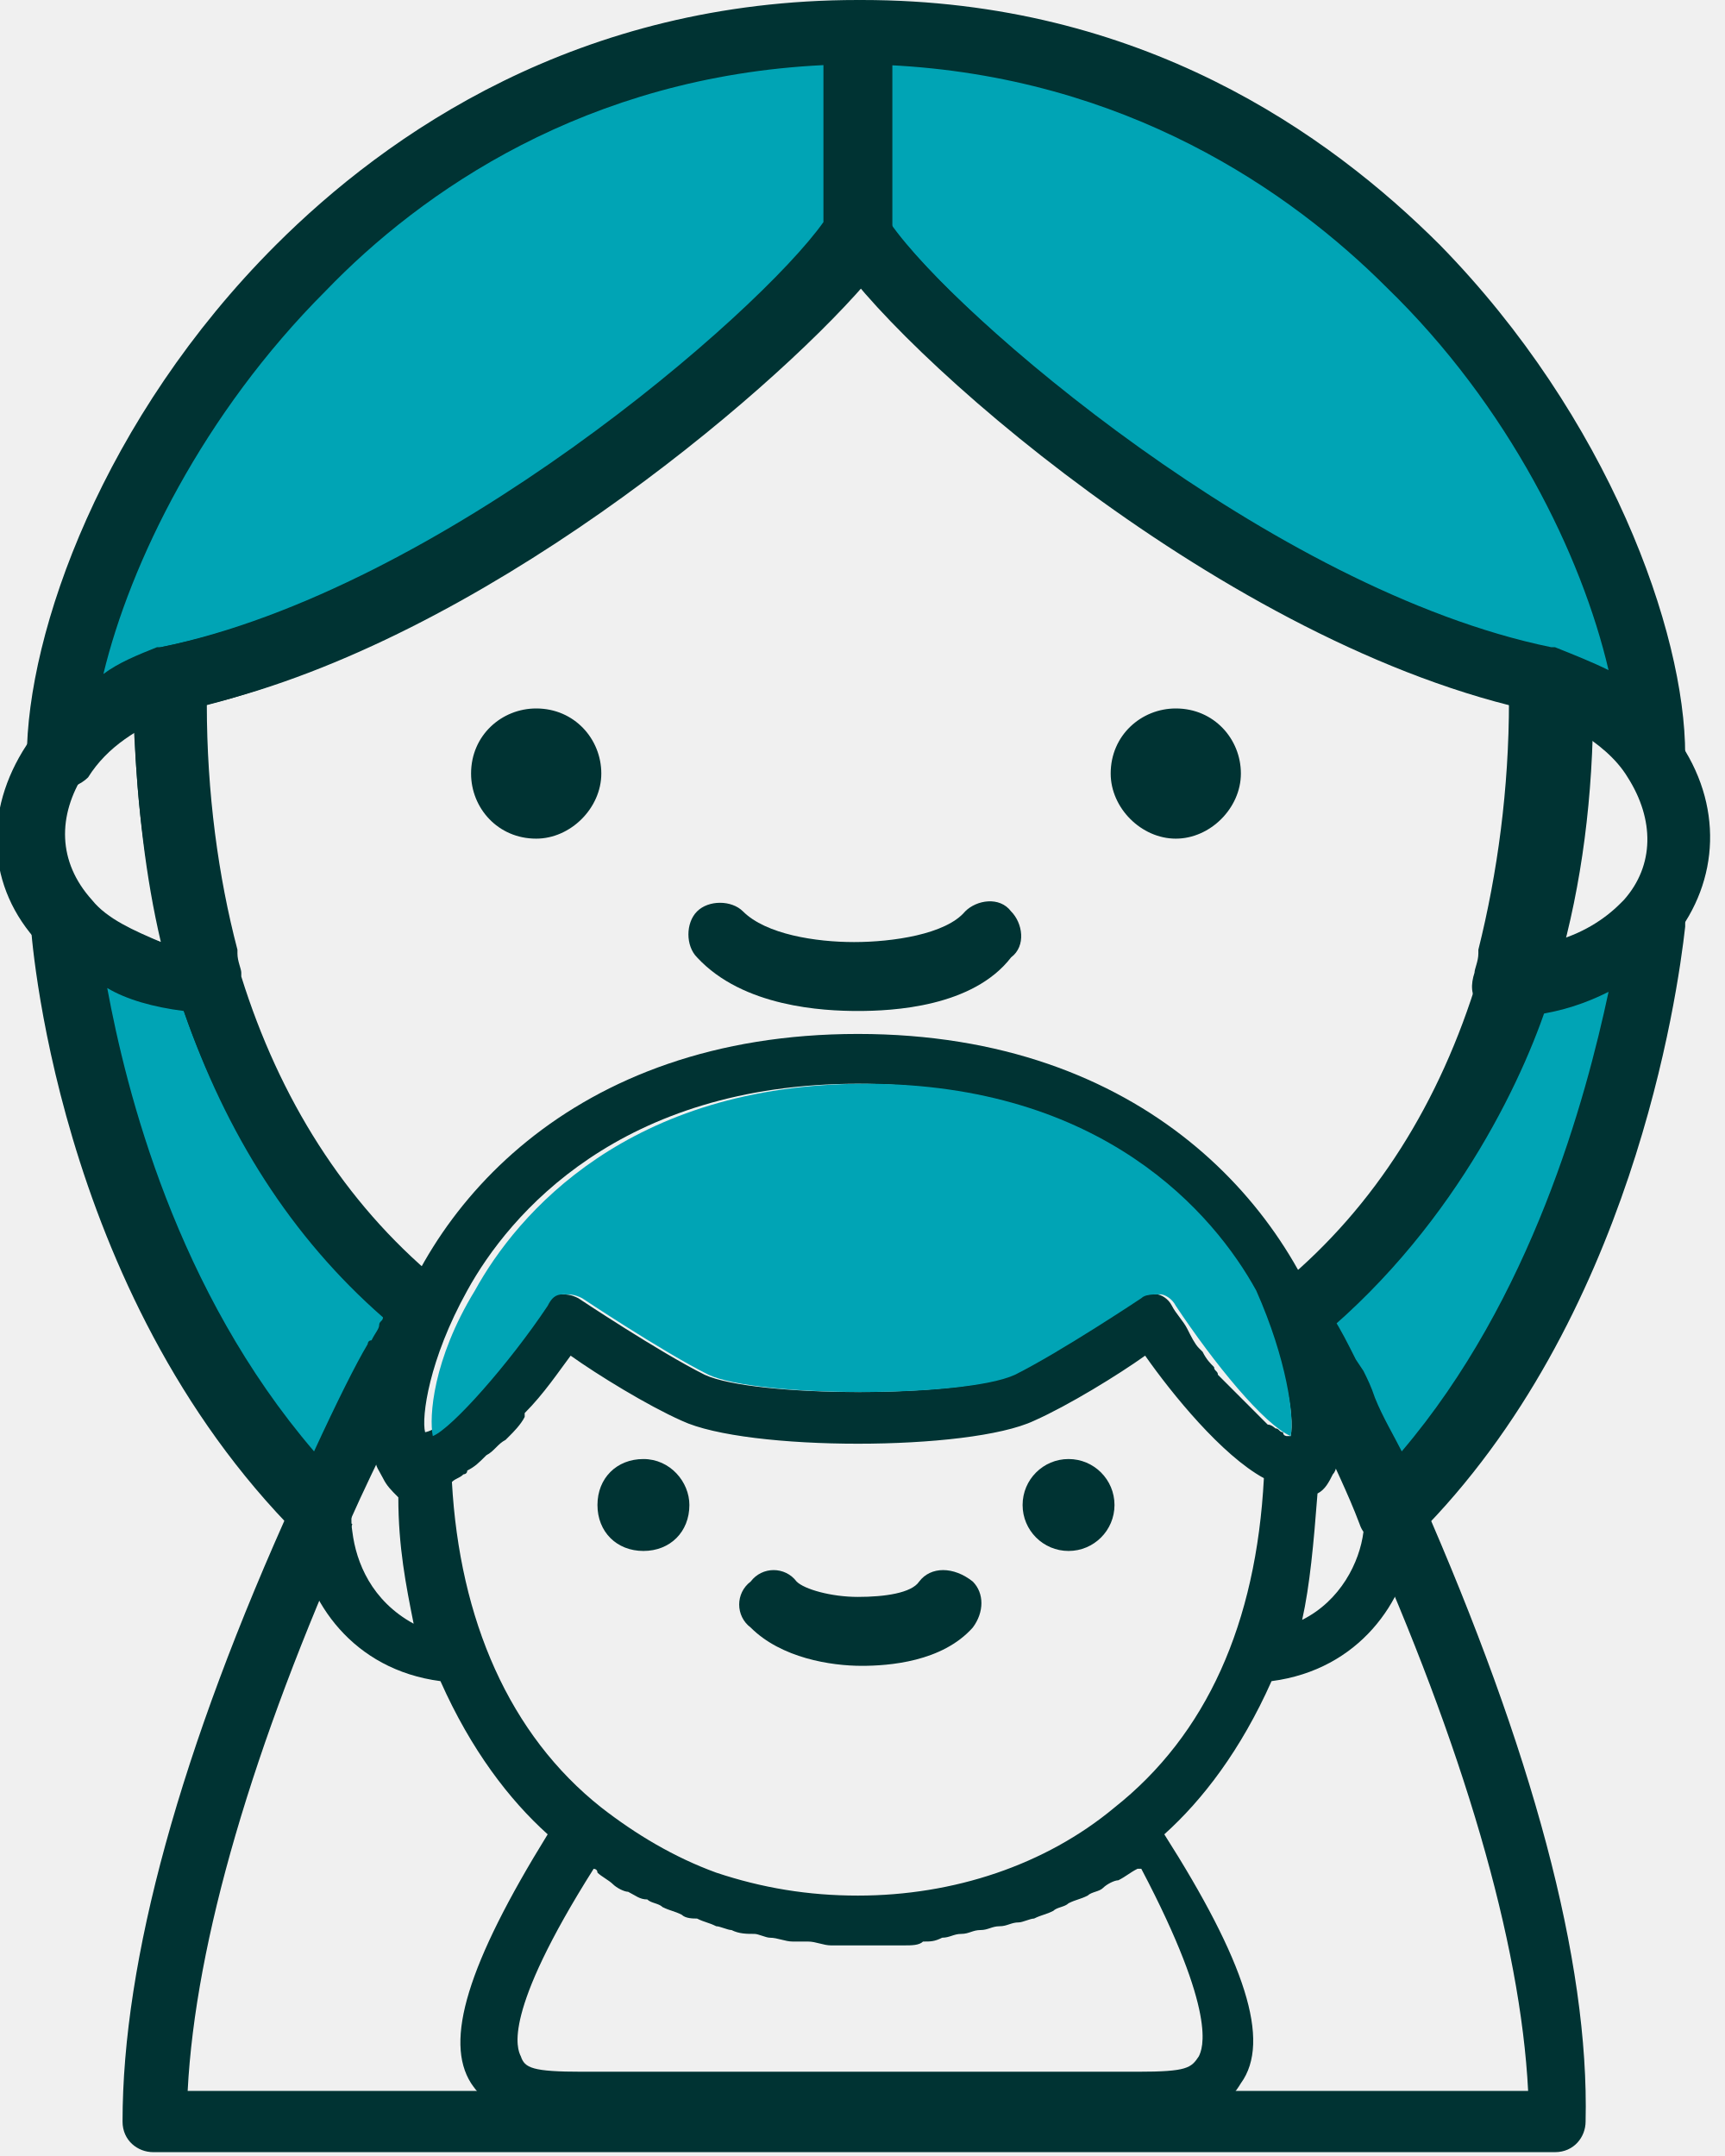
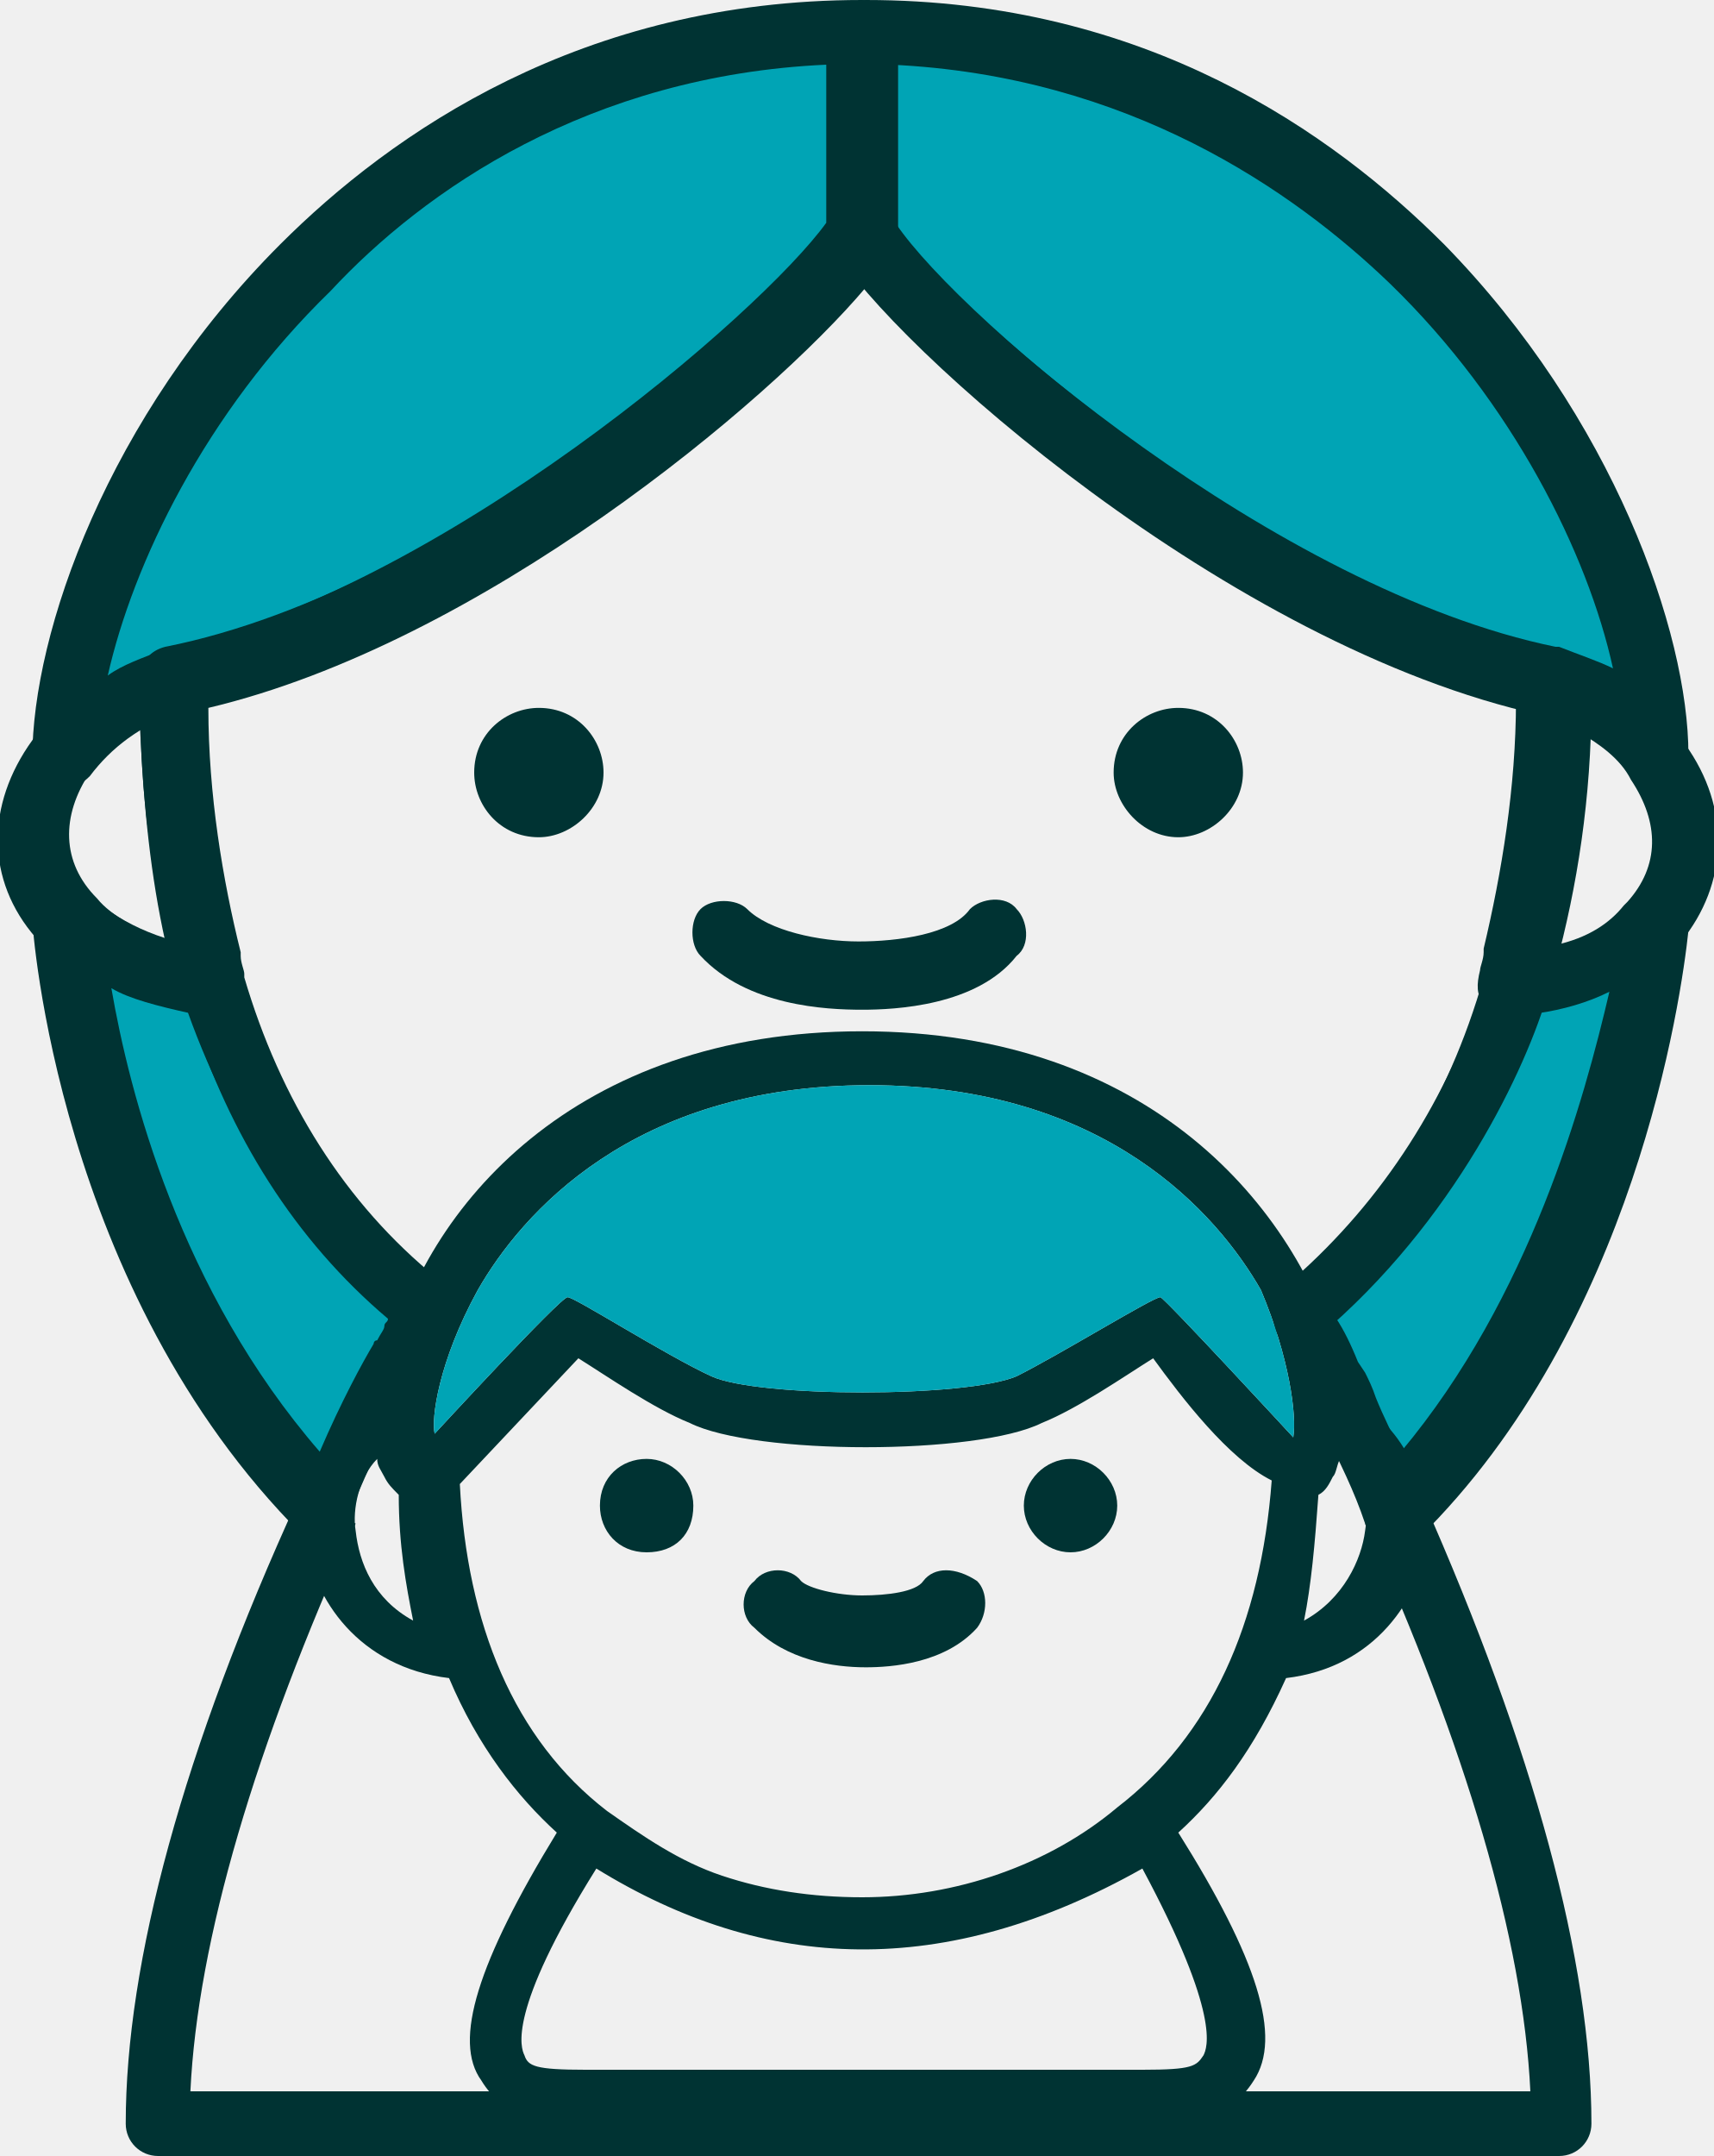
- <svg xmlns="http://www.w3.org/2000/svg" width="48" height="60" viewBox="0 0 48 60" fill="none">
-   <g clip-path="url(#clip0)">
-     <path d="M23.872 28.135C22.913 28.135 20.675 28.028 19.396 26.643C19.076 26.323 19.076 25.684 19.396 25.364C19.716 25.044 20.355 25.044 20.675 25.364C21.314 26.003 22.7 26.217 23.765 26.217C24.831 26.217 26.323 26.003 26.856 25.364C27.176 25.044 27.815 24.938 28.135 25.364C28.455 25.684 28.561 26.323 28.135 26.643C27.069 28.028 24.831 28.135 23.872 28.135Z" fill="#003333" />
-     <path d="M41.883 28.242C41.563 28.242 41.35 28.135 41.137 27.922C40.924 27.709 40.924 27.389 41.03 27.069C41.03 26.963 41.137 26.75 41.137 26.536V26.43C41.67 24.298 41.989 21.954 41.989 19.503C41.989 19.29 41.989 19.183 41.989 18.97C41.989 18.65 42.096 18.437 42.416 18.224C42.629 18.011 42.949 18.011 43.268 18.117C44.76 18.65 45.932 19.503 46.678 20.568C47.957 22.38 47.851 24.512 46.572 26.11C46.572 26.11 46.572 26.217 46.465 26.217C45.613 27.282 44.014 28.028 41.883 28.242C41.989 28.242 41.989 28.242 41.883 28.242ZM43.908 20.355C43.801 22.38 43.588 24.405 43.162 26.217C44.014 26.004 44.654 25.577 45.08 25.151C45.08 25.151 45.08 25.151 45.187 25.044C46.039 24.085 46.039 22.806 45.293 21.634C44.973 21.101 44.441 20.675 43.908 20.355Z" fill="#003333" />
-     <path fill-rule="evenodd" clip-rule="evenodd" d="M46.039 20.995C45.4 20.142 44.441 19.396 43.055 18.863C34.742 17.265 25.471 8.952 23.872 6.394V0.959C38.579 0.959 46.039 14.92 46.039 20.995Z" fill="#00A4B5" />
-     <path d="M46.039 21.954C45.719 21.954 45.506 21.847 45.293 21.527C44.76 20.782 43.908 20.142 42.842 19.822C34.103 18.011 24.725 9.591 23.126 6.927C23.02 6.821 23.02 6.607 23.02 6.394V0.959C23.02 0.426 23.446 0 23.979 0C31.758 0 36.98 3.73 40.071 6.821C44.76 11.616 46.892 17.584 46.892 20.995C46.892 21.421 46.678 21.741 46.252 21.847C46.146 21.954 46.146 21.954 46.039 21.954ZM24.725 6.181C26.536 8.739 35.382 16.412 43.162 18.011H43.268C43.801 18.224 44.334 18.437 44.76 18.65C44.014 15.453 41.989 11.297 38.579 7.993C35.915 5.329 31.332 2.131 24.725 1.812V6.181Z" fill="#003333" />
-     <path fill-rule="evenodd" clip-rule="evenodd" d="M45.933 25.577C45.933 25.044 45.187 35.489 38.686 41.989C38.259 41.03 37.833 40.071 37.407 39.218C37.194 38.899 37.087 38.472 36.874 38.153C36.554 37.513 36.234 36.98 36.128 36.661C36.021 36.554 36.021 36.448 35.915 36.341L36.021 36.128C38.579 33.996 40.604 31.012 41.776 27.176C43.801 27.069 45.08 26.43 45.933 25.577Z" fill="#00A4B5" />
-     <path d="M38.686 42.949C38.579 42.949 38.579 42.949 38.472 42.949C38.153 42.842 37.94 42.735 37.833 42.416C37.513 41.563 37.087 40.711 36.661 39.751C36.554 39.538 36.448 39.325 36.341 39.005L36.234 38.686C35.915 38.046 35.702 37.62 35.489 37.3L35.382 37.194C35.169 36.874 35.169 36.448 35.382 36.128L35.489 35.915C35.489 35.808 35.595 35.808 35.702 35.702C38.259 33.57 40.071 30.693 41.137 27.176C41.243 26.856 41.563 26.536 41.883 26.536C43.375 26.323 44.547 25.897 45.293 25.044C45.506 24.831 45.719 24.725 46.039 24.725C46.572 24.725 46.892 25.151 46.892 25.684V25.79C46.678 27.709 45.4 36.767 39.432 42.735C39.112 42.842 38.899 42.949 38.686 42.949ZM37.087 36.661C37.3 36.98 37.513 37.407 37.727 37.833L37.94 38.153C38.046 38.366 38.153 38.579 38.259 38.899C38.472 39.432 38.792 39.965 39.005 40.391C42.629 36.128 44.121 30.586 44.76 27.602C44.121 27.922 43.481 28.135 42.735 28.242C41.456 31.545 39.645 34.423 37.087 36.661Z" fill="#003333" />
-     <path d="M5.755 28.242C5.755 28.242 5.648 28.242 5.755 28.242C3.73 28.028 2.131 27.282 1.066 26.217L0.959 26.11C-0.426 24.512 -0.426 22.38 0.853 20.568C1.599 19.503 2.771 18.65 4.263 18.117C4.583 18.011 4.796 18.011 5.115 18.224C5.329 18.437 5.542 18.65 5.542 18.97C5.542 19.183 5.542 19.396 5.542 19.503C5.542 22.06 5.861 24.405 6.394 26.536V26.643C6.394 26.856 6.501 26.963 6.501 27.176C6.607 27.496 6.501 27.815 6.394 28.028C6.288 28.135 6.075 28.242 5.755 28.242ZM2.558 25.044C2.984 25.577 3.73 25.897 4.476 26.217C4.05 24.405 3.837 22.487 3.73 20.355C3.197 20.675 2.771 21.101 2.345 21.527C1.599 22.7 1.599 23.979 2.558 25.044C2.451 24.938 2.558 25.044 2.558 25.044Z" fill="#003333" />
-     <path fill-rule="evenodd" clip-rule="evenodd" d="M23.872 0.959V6.501C22.274 9.059 13.002 17.265 4.689 18.97C3.304 19.396 2.345 20.249 1.705 21.101C1.599 14.92 9.059 0.959 23.872 0.959Z" fill="#00A4B5" />
-     <path d="M1.705 21.954C1.599 21.954 1.492 21.954 1.385 21.954C0.959 21.847 0.746 21.527 0.746 21.101C0.746 17.584 2.877 11.616 7.673 6.821C10.764 3.73 16.092 0 23.872 0C24.405 0 24.831 0.426 24.831 0.959V6.501C24.831 6.714 24.831 6.821 24.725 7.034C23.02 9.485 13.535 18.011 4.902 19.822C3.837 20.249 2.984 20.782 2.451 21.634C2.238 21.847 1.918 21.954 1.705 21.954ZM22.913 1.812C16.305 2.131 11.723 5.329 9.059 8.099C5.648 11.51 3.623 15.666 2.877 18.757C3.304 18.437 3.837 18.224 4.369 18.011H4.476C12.256 16.412 21.101 8.739 22.913 6.181V1.812Z" fill="#003333" />
-     <path fill-rule="evenodd" clip-rule="evenodd" d="M11.723 36.554C11.616 36.661 11.51 36.98 11.297 37.3C11.19 37.513 11.084 37.62 10.977 37.833C10.444 38.899 9.698 40.391 8.952 41.989C2.451 35.489 1.812 26.004 1.705 25.577C2.451 26.43 3.837 27.176 5.648 27.389C6.821 31.226 8.952 34.21 11.403 36.341L11.723 36.554Z" fill="#00A4B5" />
-     <path d="M8.952 42.949C8.739 42.949 8.526 42.842 8.313 42.735C1.492 35.915 0.853 25.79 0.853 25.684C0.853 25.258 1.066 24.938 1.385 24.831C1.705 24.725 2.131 24.831 2.451 25.044C3.197 25.79 4.369 26.323 5.861 26.536C6.288 26.536 6.607 26.856 6.607 27.282C7.673 30.693 9.485 33.57 12.043 35.702C12.149 35.808 12.149 35.808 12.256 35.915L12.362 36.128C12.575 36.448 12.575 36.767 12.362 37.087C12.256 37.194 12.149 37.407 11.936 37.727C11.829 37.833 11.829 38.046 11.723 38.259C11.403 38.899 10.551 40.497 9.698 42.416C9.591 42.735 9.378 42.949 9.059 42.949C9.059 42.949 9.059 42.949 8.952 42.949ZM2.984 27.496C3.517 30.373 4.902 35.915 8.739 40.391C9.378 39.005 9.911 37.94 10.231 37.407C10.231 37.407 10.231 37.3 10.338 37.3C10.444 37.087 10.551 36.98 10.551 36.874C10.551 36.767 10.657 36.767 10.657 36.661C8.099 34.423 6.288 31.545 5.115 28.135C4.263 28.028 3.517 27.815 2.984 27.496Z" fill="#003333" />
-     <path fill-rule="evenodd" clip-rule="evenodd" d="M34.529 21.527C34.529 22.487 33.677 23.339 32.718 23.339C31.759 23.339 30.906 22.487 30.906 21.527C30.906 20.462 31.759 19.716 32.718 19.716C33.783 19.716 34.529 20.568 34.529 21.527Z" fill="#003333" />
-     <path d="M43.908 18.97C43.908 18.544 43.588 18.117 43.162 18.117C35.169 16.412 26.004 8.313 24.618 5.968C24.405 5.755 24.192 5.542 23.872 5.542C23.552 5.542 23.233 5.648 23.126 5.968C21.741 8.313 12.575 16.412 4.476 18.011C4.05 18.117 3.73 18.437 3.73 18.863C3.73 18.863 3.73 19.183 3.73 19.29V19.396C3.73 22.06 4.05 24.512 4.689 26.75C4.796 26.963 4.796 27.176 4.902 27.389V27.496C6.075 31.226 8.099 34.316 10.87 36.767C10.87 36.767 11.084 36.98 11.616 37.407C11.723 36.767 11.936 36.234 12.256 35.702L12.149 35.595C9.591 33.464 7.78 30.586 6.714 27.176V27.069C6.714 26.963 6.607 26.75 6.607 26.536C6.607 26.536 6.607 26.536 6.607 26.43C6.075 24.405 5.755 22.06 5.755 19.609C13.322 17.797 21.314 11.084 24.085 7.886C26.856 11.084 34.742 17.797 42.416 19.609C42.416 22.06 42.096 24.405 41.563 26.43C41.563 26.43 41.563 26.43 41.563 26.536C41.563 26.75 41.456 26.963 41.456 27.069V27.176C40.391 30.586 38.579 33.357 36.021 35.595C36.341 36.128 36.554 36.661 36.767 37.194C40.604 33.996 42.522 29.734 43.162 27.602C43.162 27.602 43.162 27.602 43.162 27.496C43.268 27.282 43.268 27.069 43.375 26.856C44.014 24.618 44.334 22.167 44.334 19.503V19.396C43.908 19.29 43.908 18.97 43.908 18.97Z" fill="#003333" />
-     <path fill-rule="evenodd" clip-rule="evenodd" d="M16.732 21.527C16.732 22.487 15.879 23.339 14.92 23.339C13.854 23.339 13.108 22.487 13.108 21.527C13.108 20.462 13.961 19.716 14.92 19.716C15.986 19.716 16.732 20.568 16.732 21.527Z" fill="#003333" />
-     <path fill-rule="evenodd" clip-rule="evenodd" d="M25.577 44.014C25.364 44.334 24.618 44.441 23.872 44.441C23.126 44.441 22.38 44.227 22.167 44.014C21.847 43.588 21.208 43.588 20.888 44.014C20.462 44.334 20.462 44.973 20.888 45.293C21.741 46.146 23.126 46.359 23.979 46.359C24.725 46.359 26.217 46.252 27.069 45.293C27.389 44.867 27.389 44.334 27.069 44.014C26.536 43.588 25.897 43.588 25.577 44.014Z" fill="#003333" />
-     <path fill-rule="evenodd" clip-rule="evenodd" d="M37.407 38.899C37.3 38.472 37.3 38.153 37.194 37.94C36.021 33.677 31.865 28.774 23.872 28.774C15.879 28.774 11.723 33.677 10.657 37.94C10.551 38.153 10.551 38.579 10.444 38.899C8.952 39.538 8.099 41.137 8.313 42.842C8.526 44.547 9.805 46.465 12.256 46.785C13.108 48.703 14.174 50.089 15.24 51.048C13.002 54.671 12.362 56.803 13.108 57.975C13.748 58.934 14.707 59.041 16.092 59.041H31.545C32.931 59.041 33.89 59.041 34.529 57.975C35.382 56.803 34.636 54.565 32.398 51.048C33.464 50.089 34.529 48.703 35.382 46.785C37.833 46.465 39.112 44.547 39.325 42.842C39.645 41.03 38.792 39.538 37.407 38.899ZM13.002 35.915C14.174 33.783 17.265 30.16 23.872 30.16C30.48 30.16 33.57 33.783 34.742 35.915C35.808 37.833 36.021 39.432 35.915 39.965C35.915 39.965 35.915 39.965 35.808 39.965C35.808 39.965 35.702 39.965 35.702 39.858C35.595 39.858 35.595 39.751 35.489 39.751C35.489 39.751 35.382 39.645 35.275 39.645C35.169 39.538 35.169 39.538 35.062 39.432C34.956 39.325 34.956 39.325 34.849 39.218C34.742 39.112 34.742 39.112 34.636 39.005C34.529 38.899 34.529 38.899 34.423 38.792C34.316 38.686 34.316 38.686 34.21 38.579C34.103 38.472 33.996 38.366 33.89 38.259C33.89 38.153 33.783 38.153 33.783 38.046C33.677 37.94 33.57 37.833 33.464 37.62L33.357 37.513C33.251 37.407 33.144 37.194 33.037 36.98C32.931 36.767 32.718 36.554 32.611 36.341C32.505 36.128 32.291 36.021 32.185 36.021C31.972 36.021 31.758 36.021 31.652 36.128C31.652 36.128 29.414 37.62 28.135 38.259C26.75 38.899 20.995 38.899 19.609 38.259C18.33 37.62 16.092 36.128 16.092 36.128C15.879 36.021 15.773 36.021 15.559 36.021C15.346 36.021 15.24 36.128 15.133 36.341C14.813 36.874 14.387 37.407 13.961 37.833C13.108 38.899 12.362 39.751 11.829 39.858C11.723 39.432 11.936 37.833 13.002 35.915ZM9.805 42.629C9.698 41.989 9.911 41.137 10.444 40.604C10.444 40.817 10.551 40.924 10.657 41.137C10.764 41.35 10.87 41.456 11.084 41.67C11.084 43.055 11.297 44.121 11.51 45.187C10.338 44.547 9.911 43.481 9.805 42.629ZM33.357 57.229C33.144 57.549 33.037 57.655 31.652 57.655H16.199C14.813 57.655 14.6 57.549 14.494 57.229C14.387 57.016 13.961 56.057 16.519 52.007C16.519 52.007 16.625 52.007 16.625 52.114C16.732 52.22 16.945 52.327 17.052 52.433C17.158 52.54 17.371 52.647 17.478 52.647C17.691 52.753 17.797 52.86 18.011 52.86C18.117 52.966 18.33 52.966 18.437 53.073C18.65 53.179 18.757 53.179 18.97 53.286C19.076 53.392 19.29 53.392 19.396 53.392C19.609 53.499 19.716 53.499 19.929 53.606C20.035 53.606 20.249 53.712 20.355 53.712C20.568 53.819 20.782 53.819 20.995 53.819C21.101 53.819 21.314 53.925 21.421 53.925C21.634 53.925 21.847 54.032 22.06 54.032C22.167 54.032 22.273 54.032 22.487 54.032C22.7 54.032 22.913 54.139 23.126 54.139C23.233 54.139 23.339 54.139 23.446 54.139C23.659 54.139 23.979 54.139 24.192 54.139C24.405 54.139 24.618 54.139 24.831 54.139C24.938 54.139 25.044 54.139 25.151 54.139C25.364 54.139 25.577 54.139 25.684 54.032C25.897 54.032 26.004 54.032 26.217 53.925C26.43 53.925 26.536 53.819 26.75 53.819C26.963 53.819 27.069 53.712 27.282 53.712C27.496 53.712 27.602 53.606 27.815 53.606C28.028 53.606 28.135 53.499 28.348 53.499C28.455 53.499 28.668 53.392 28.774 53.392C28.988 53.286 29.094 53.286 29.307 53.179C29.414 53.073 29.627 53.073 29.734 52.966C29.947 52.86 30.053 52.86 30.266 52.753C30.373 52.647 30.586 52.647 30.693 52.54C30.799 52.433 31.012 52.327 31.119 52.327C31.332 52.22 31.439 52.114 31.652 52.007C31.652 52.007 31.652 52.007 31.758 52.007C33.89 56.057 33.464 57.016 33.357 57.229ZM31.012 50.302C29.094 51.901 26.536 52.753 23.872 52.753C22.487 52.753 21.208 52.54 19.929 52.114C18.757 51.687 17.691 51.048 16.732 50.302C14.174 48.277 12.789 45.08 12.575 41.243C12.682 41.137 12.789 41.137 12.895 41.03C12.895 41.03 13.002 41.03 13.002 40.924C13.215 40.817 13.322 40.711 13.535 40.497C13.748 40.391 13.854 40.178 14.068 40.071C14.068 40.071 14.068 40.071 14.174 39.965C14.281 39.858 14.494 39.645 14.6 39.432C14.6 39.432 14.6 39.432 14.6 39.325C15.133 38.792 15.559 38.153 15.879 37.727C16.625 38.259 18.011 39.112 18.97 39.538C20.782 40.391 26.963 40.391 28.774 39.538C29.734 39.112 31.119 38.259 31.865 37.727C32.611 38.792 33.996 40.497 35.169 41.137C34.956 45.187 33.57 48.277 31.012 50.302ZM37.94 42.629C37.833 43.481 37.3 44.547 36.234 45.08C36.448 44.121 36.554 42.949 36.661 41.563C36.874 41.456 36.98 41.243 37.087 41.03C37.194 40.924 37.194 40.711 37.3 40.497C37.94 41.137 38.046 41.989 37.94 42.629Z" fill="#003333" />
-     <path fill-rule="evenodd" clip-rule="evenodd" d="M17.904 40.604C17.158 40.604 16.625 41.137 16.625 41.883C16.625 42.629 17.158 43.162 17.904 43.162C18.65 43.162 19.183 42.629 19.183 41.883C19.183 41.243 18.65 40.604 17.904 40.604Z" fill="#003333" />
-     <path d="M29.734 43.162C30.44 43.162 31.012 42.589 31.012 41.883C31.012 41.176 30.44 40.604 29.734 40.604C29.027 40.604 28.455 41.176 28.455 41.883C28.455 42.589 29.027 43.162 29.734 43.162Z" fill="#003333" />
-     <path d="M35.915 39.965C35.169 39.645 33.783 37.94 32.718 36.341C32.611 36.128 32.398 36.021 32.291 36.021C32.078 36.021 31.865 36.021 31.759 36.128C31.759 36.128 29.52 37.62 28.242 38.259C26.856 38.899 21.101 38.899 19.716 38.259C18.437 37.62 16.199 36.128 16.199 36.128C15.986 36.021 15.879 36.021 15.666 36.021C15.453 36.021 15.346 36.128 15.24 36.341C14.174 37.94 12.575 39.751 12.043 39.965C11.936 39.432 12.043 37.833 13.215 35.915C14.387 33.783 17.478 30.16 24.085 30.16C30.693 30.16 33.783 33.783 34.956 35.915C35.808 37.833 36.021 39.432 35.915 39.965Z" fill="#00A4B5" />
-     <path d="M39.538 41.67L37.94 42.416C40.711 48.597 42.309 54.032 42.522 58.188H23.872H5.222C5.435 54.032 7.034 48.597 9.805 42.416L8.206 41.67C5.009 48.703 3.41 54.565 3.41 59.041C3.41 59.574 3.837 59.893 4.263 59.893H23.766H43.268C43.801 59.893 44.121 59.467 44.121 59.041C44.227 54.565 42.629 48.703 39.538 41.67Z" fill="#003333" />
+ <svg xmlns="http://www.w3.org/2000/svg" version="1.1" id="Слой_1" x="0px" y="0px" viewBox="0 0 47.7 60" style="enable-background:new 0 0 47.7 60;" xml:space="preserve">
+   <style type="text/css">
+ 	.st0{fill:none;}
+ 	.st1{fill:#003333;}
+ 	.st2{fill-rule:evenodd;clip-rule:evenodd;fill:#00A4B5;}
+ 	.st3{fill-rule:evenodd;clip-rule:evenodd;fill:#003333;}
+ </style>
+   <g>
+     <rect x="0.1" class="st0" width="47.6" height="60" />
+     <path class="st1" d="M24,28.1c-1,0-3.2-0.1-4.5-1.5c-0.3-0.3-0.3-1,0-1.3c0.3-0.3,1-0.3,1.3,0c0.6,0.6,2,0.9,3.1,0.9   c1.1,0,2.6-0.2,3.1-0.9c0.3-0.3,1-0.4,1.3,0c0.3,0.3,0.4,1,0,1.3C27.2,28,24.9,28.1,24,28.1z" />
+     <path class="st1" d="M42,28.2c-0.3,0-0.5-0.1-0.7-0.3c-0.2-0.2-0.2-0.5-0.1-0.9c0-0.1,0.1-0.3,0.1-0.5v-0.1   c0.5-2.1,0.9-4.5,0.9-6.9c0-0.2,0-0.3,0-0.5c0-0.3,0.1-0.5,0.4-0.7c0.2-0.2,0.5-0.2,0.9-0.1c1.5,0.5,2.7,1.4,3.4,2.5   c1.3,1.8,1.2,3.9-0.1,5.5c0,0,0,0.1-0.1,0.1C45.7,27.3,44.1,28,42,28.2C42.1,28.2,42.1,28.2,42,28.2z M44,20.4   c-0.1,2-0.3,4-0.7,5.9c0.9-0.2,1.5-0.6,1.9-1.1c0,0,0,0,0.1-0.1c0.9-1,0.9-2.2,0.1-3.4C45.1,21.1,44.5,20.7,44,20.4z" />
+     <path class="st2" d="M46.1,21c-0.6-0.9-1.6-1.6-3-2.1C34.8,17.3,25.6,9,24,6.4V1C38.7,1,46.1,14.9,46.1,21z" />
+     <path class="st1" d="M46.1,22c-0.3,0-0.5-0.1-0.7-0.4c-0.5-0.7-1.4-1.4-2.5-1.7C34.2,18,24.8,9.6,23.2,6.9   c-0.1-0.1-0.1-0.3-0.1-0.5V1c0-0.5,0.4-1,1-1c7.8,0,13,3.7,16.1,6.8C44.9,11.6,47,17.6,47,21c0,0.4-0.2,0.7-0.6,0.9   C46.2,22,46.2,22,46.1,22z M24.8,6.2C26.6,8.7,35.5,16.4,43.3,18h0.1c0.5,0.2,1.1,0.4,1.5,0.6c-0.7-3.2-2.8-7.4-6.2-10.7   C36,5.3,31.4,2.1,24.8,1.8V6.2z" />
+     <path class="st2" d="M46,25.6c0-0.5-0.7,9.9-7.2,16.4c-0.4-1-0.9-1.9-1.3-2.8c-0.2-0.3-0.3-0.7-0.5-1.1c-0.3-0.6-0.6-1.2-0.7-1.5   c-0.1-0.1-0.1-0.2-0.2-0.3l0.1-0.2c2.6-2.1,4.6-5.1,5.8-9C43.9,27.1,45.2,26.4,46,25.6z" />
+     <path class="st1" d="M38.8,42.9c-0.1,0-0.1,0-0.2,0c-0.3-0.1-0.5-0.2-0.6-0.5c-0.3-0.9-0.7-1.7-1.2-2.7c-0.1-0.2-0.2-0.4-0.3-0.7   l-0.1-0.3c-0.3-0.6-0.5-1.1-0.7-1.4l-0.1-0.1c-0.2-0.3-0.2-0.7,0-1.1l0.1-0.2c0-0.1,0.1-0.1,0.2-0.2c2.6-2.1,4.4-5,5.4-8.5   c0.1-0.3,0.4-0.6,0.7-0.6c1.5-0.2,2.7-0.6,3.4-1.5c0.2-0.2,0.4-0.3,0.7-0.3c0.5,0,0.9,0.4,0.9,1v0.1c-0.2,1.9-1.5,11-7.5,16.9   C39.2,42.8,39,42.9,38.8,42.9z M37.2,36.7c0.2,0.3,0.4,0.7,0.6,1.2l0.2,0.3c0.1,0.2,0.2,0.4,0.3,0.7c0.2,0.5,0.5,1.1,0.7,1.5   c3.6-4.3,5.1-9.8,5.8-12.8c-0.6,0.3-1.3,0.5-2,0.6C41.6,31.5,39.7,34.4,37.2,36.7z" />
+     <path class="st1" d="M5.8,28.2C5.8,28.2,5.7,28.2,5.8,28.2c-2-0.2-3.6-1-4.7-2l-0.1-0.1c-1.4-1.6-1.4-3.7-0.1-5.5   c0.7-1.1,1.9-1.9,3.4-2.5C4.7,18,4.9,18,5.2,18.2c0.2,0.2,0.4,0.4,0.4,0.7c0,0.2,0,0.4,0,0.5c0,2.6,0.3,4.9,0.9,7v0.1   c0,0.2,0.1,0.3,0.1,0.5c0.1,0.3,0,0.6-0.1,0.9C6.4,28.1,6.2,28.2,5.8,28.2z M2.7,25c0.4,0.5,1.2,0.9,1.9,1.2   c-0.4-1.8-0.6-3.7-0.7-5.9c-0.5,0.3-1,0.7-1.4,1.2C1.7,22.7,1.7,24,2.7,25C2.5,24.9,2.7,25,2.7,25z" />
+     <path class="st2" d="M24,1v5.5C22.4,9.1,13.1,17.3,4.8,19c-1.4,0.4-2.3,1.3-3,2.1C1.7,14.9,9.2,1,24,1z" />
+     <path class="st1" d="M1.8,22c-0.1,0-0.2,0-0.3,0c-0.4-0.1-0.6-0.4-0.6-0.9c0-3.5,2.1-9.5,6.9-14.3C10.9,3.7,16.2,0,24,0   c0.5,0,1,0.4,1,1v5.5c0,0.2,0,0.3-0.1,0.5C23.1,9.5,13.6,18,5,19.8c-1.1,0.4-1.9,1-2.5,1.8C2.3,21.8,2,22,1.8,22z M23,1.8   C16.4,2.1,11.8,5.3,9.2,8.1C5.7,11.5,3.7,15.7,3,18.8c0.4-0.3,1-0.5,1.5-0.7h0.1C12.3,16.4,21.2,8.7,23,6.2V1.8z" />
+     <path class="st2" d="M11.8,36.6c-0.1,0.1-0.2,0.4-0.4,0.7c-0.1,0.2-0.2,0.3-0.3,0.5c-0.5,1.1-1.3,2.6-2,4.2   c-6.5-6.5-7.1-16-7.2-16.4c0.7,0.9,2.1,1.6,3.9,1.8c1.2,3.8,3.3,6.8,5.8,9L11.8,36.6z" />
+     <path class="st1" d="M9,42.9c-0.2,0-0.4-0.1-0.6-0.2c-6.8-6.8-7.5-16.9-7.5-17.1c0-0.4,0.2-0.7,0.5-0.9c0.3-0.1,0.7,0,1.1,0.2   c0.7,0.7,1.9,1.3,3.4,1.5c0.4,0,0.7,0.3,0.7,0.7c1.1,3.4,2.9,6.3,5.4,8.4c0.1,0.1,0.1,0.1,0.2,0.2l0.1,0.2c0.2,0.3,0.2,0.6,0,1   c-0.1,0.1-0.2,0.3-0.4,0.6c-0.1,0.1-0.1,0.3-0.2,0.5c-0.3,0.6-1.2,2.2-2,4.2c-0.1,0.3-0.3,0.5-0.6,0.5C9.2,42.9,9.2,42.9,9,42.9z    M3.1,27.5c0.5,2.9,1.9,8.4,5.8,12.9c0.6-1.4,1.2-2.5,1.5-3c0,0,0-0.1,0.1-0.1c0.1-0.2,0.2-0.3,0.2-0.4c0-0.1,0.1-0.1,0.1-0.2   c-2.6-2.2-4.4-5.1-5.5-8.5C4.4,28,3.6,27.8,3.1,27.5z" />
+     <path class="st3" d="M34.6,21.5c0,1-0.9,1.8-1.8,1.8c-1,0-1.8-0.9-1.8-1.8c0-1.1,0.9-1.8,1.8-1.8C33.9,19.7,34.6,20.6,34.6,21.5z" />
+     <path class="st1" d="M44,19c0-0.4-0.3-0.9-0.7-0.9c-8-1.7-17.2-9.8-18.5-12.1c-0.2-0.2-0.4-0.4-0.7-0.4c-0.3,0-0.6,0.1-0.7,0.4   C21.8,8.3,12.7,16.4,4.6,18c-0.4,0.1-0.7,0.4-0.7,0.9c0,0,0,0.3,0,0.4v0.1c0,2.7,0.3,5.1,1,7.4C4.9,27,4.9,27.2,5,27.4v0.1   c1.2,3.7,3.2,6.8,6,9.3c0,0,0.2,0.2,0.7,0.6c0.1-0.6,0.3-1.2,0.6-1.7l-0.1-0.1c-2.6-2.1-4.4-5-5.4-8.4v-0.1c0-0.1-0.1-0.3-0.1-0.5   c0,0,0,0,0-0.1c-0.5-2-0.9-4.4-0.9-6.8c7.6-1.8,15.6-8.5,18.3-11.7c2.8,3.2,10.7,9.9,18.3,11.7c0,2.5-0.3,4.8-0.9,6.8   c0,0,0,0,0,0.1c0,0.2-0.1,0.4-0.1,0.5v0.1c-1.1,3.4-2.9,6.2-5.4,8.4c0.3,0.5,0.5,1.1,0.7,1.6c3.8-3.2,5.8-7.5,6.4-9.6   c0,0,0,0,0-0.1c0.1-0.2,0.1-0.4,0.2-0.6c0.6-2.2,1-4.7,1-7.4v-0.1C44,19.3,44,19,44,19z" />
+     <path class="st3" d="M16.8,21.5c0,1-0.9,1.8-1.8,1.8c-1.1,0-1.8-0.9-1.8-1.8c0-1.1,0.9-1.8,1.8-1.8C16.1,19.7,16.8,20.6,16.8,21.5z   " />
+     <path class="st3" d="M25.7,44c-0.2,0.3-1,0.4-1.7,0.4c-0.7,0-1.5-0.2-1.7-0.4c-0.3-0.4-1-0.4-1.3,0c-0.4,0.3-0.4,1,0,1.3   c0.9,0.9,2.2,1.1,3.1,1.1c0.7,0,2.2-0.1,3.1-1.1c0.3-0.4,0.3-1,0-1.3C26.6,43.6,26,43.6,25.7,44z" />
+     <path class="st3" d="M18,40.6c-0.7,0-1.3,0.5-1.3,1.3c0,0.7,0.5,1.3,1.3,1.3s1.3-0.5,1.3-1.3C19.3,41.2,18.7,40.6,18,40.6z" />
+     <path class="st1" d="M29.8,43.2c0.7,0,1.3-0.6,1.3-1.3c0-0.7-0.6-1.3-1.3-1.3c-0.7,0-1.3,0.6-1.3,1.3   C28.5,42.6,29.1,43.2,29.8,43.2z" />
+     <path class="st1" d="M39.6,41.7L38,42.4c2.8,6.2,4.4,11.6,4.6,15.8H24H5.3c0.2-4.2,1.8-9.6,4.6-15.8l-1.6-0.7   c-3.2,7-4.8,12.9-4.8,17.4c0,0.5,0.4,0.9,0.9,0.9h19.5h19.5c0.5,0,0.9-0.4,0.9-0.9C44.3,54.6,42.7,48.7,39.6,41.7z" />
+     <path class="st3" d="M37.5,38.9c-0.1-0.4-0.1-0.8-0.2-1c-1.2-4.3-5.3-9.2-13.3-9.2s-12.2,4.9-13.2,9.2c-0.1,0.2-0.1,0.6-0.2,1   c-1.5,0.6-2.3,2.2-2.1,3.9c0.2,1.7,1.5,3.6,4,3.9c0.8,1.9,1.9,3.3,3,4.3c-2.2,3.6-2.9,5.8-2.1,6.9c0.6,1,1.6,1.1,3,1.1h15.5   c1.4,0,2.3,0,3-1.1c0.8-1.2,0.1-3.4-2.1-6.9c1.1-1,2.1-2.3,3-4.3c2.5-0.3,3.7-2.2,4-3.9C39.7,41,38.9,39.5,37.5,38.9z M9.9,42.6   c-0.1-0.6,0.1-1.5,0.6-2c0,0.2,0.1,0.3,0.2,0.5c0.1,0.2,0.2,0.3,0.4,0.5c0,1.4,0.2,2.5,0.4,3.5C10.4,44.5,10,43.5,9.9,42.6z    M33.5,57.2c-0.2,0.3-0.3,0.4-1.7,0.4H16.3c-1.4,0-1.6-0.1-1.7-0.4c-0.1-0.2-0.5-1.2,2-5.2c4.7,2.9,9.7,3.1,15.2,0   C34,56.1,33.6,57,33.5,57.2z M31.1,50.3c-1.9,1.6-4.5,2.5-7.1,2.5c-1.4,0-2.7-0.2-3.9-0.6c-1.2-0.4-2.2-1.1-3.2-1.8   c-2.6-2-3.9-5.2-4.1-9.1l3.3-3.5c0.8,0.5,2.1,1.4,3.1,1.8c1.8,0.9,8,0.9,9.8,0c1-0.4,2.3-1.3,3.1-1.8c0.8,1.1,2.1,2.8,3.3,3.4   C35.1,45.2,33.7,48.3,31.1,50.3z M36,40c0,0-3.6-3.9-3.7-3.9c-0.2,0-2.8,1.6-4,2.2c-1.4,0.6-7.2,0.6-8.5,0c-1.3-0.6-3.8-2.2-4-2.2   s-3.7,3.8-3.7,3.8c-0.1-0.4,0.1-2,1.2-4c1.2-2.1,4.3-5.7,10.9-5.7s9.7,3.6,10.9,5.7C35.9,37.8,36.1,39.4,36,40z M38,42.6   c-0.1,0.8-0.6,1.9-1.7,2.5c0.2-1,0.3-2.1,0.4-3.5c0.2-0.1,0.3-0.3,0.4-0.5c0.1-0.1,0.1-0.3,0.2-0.5C38,41.1,38.1,42,38,42.6z" />
+     <path class="st2" d="M36,40c0,0-3.6-3.9-3.7-3.9c-0.2,0-2.8,1.6-4,2.2c-1.4,0.6-7.2,0.6-8.5,0c-1.3-0.6-3.8-2.2-4-2.2   s-3.7,3.8-3.7,3.8c-0.1-0.4,0.1-2,1.2-4c1.2-2.1,4.3-5.7,10.9-5.7s9.7,3.6,10.9,5.7C35.9,37.8,36.1,39.4,36,40z" />
  </g>
-   <defs>
-     <clipPath id="clip0">
-       <rect width="47.638" height="60" fill="white" />
-     </clipPath>
-   </defs>
</svg>
